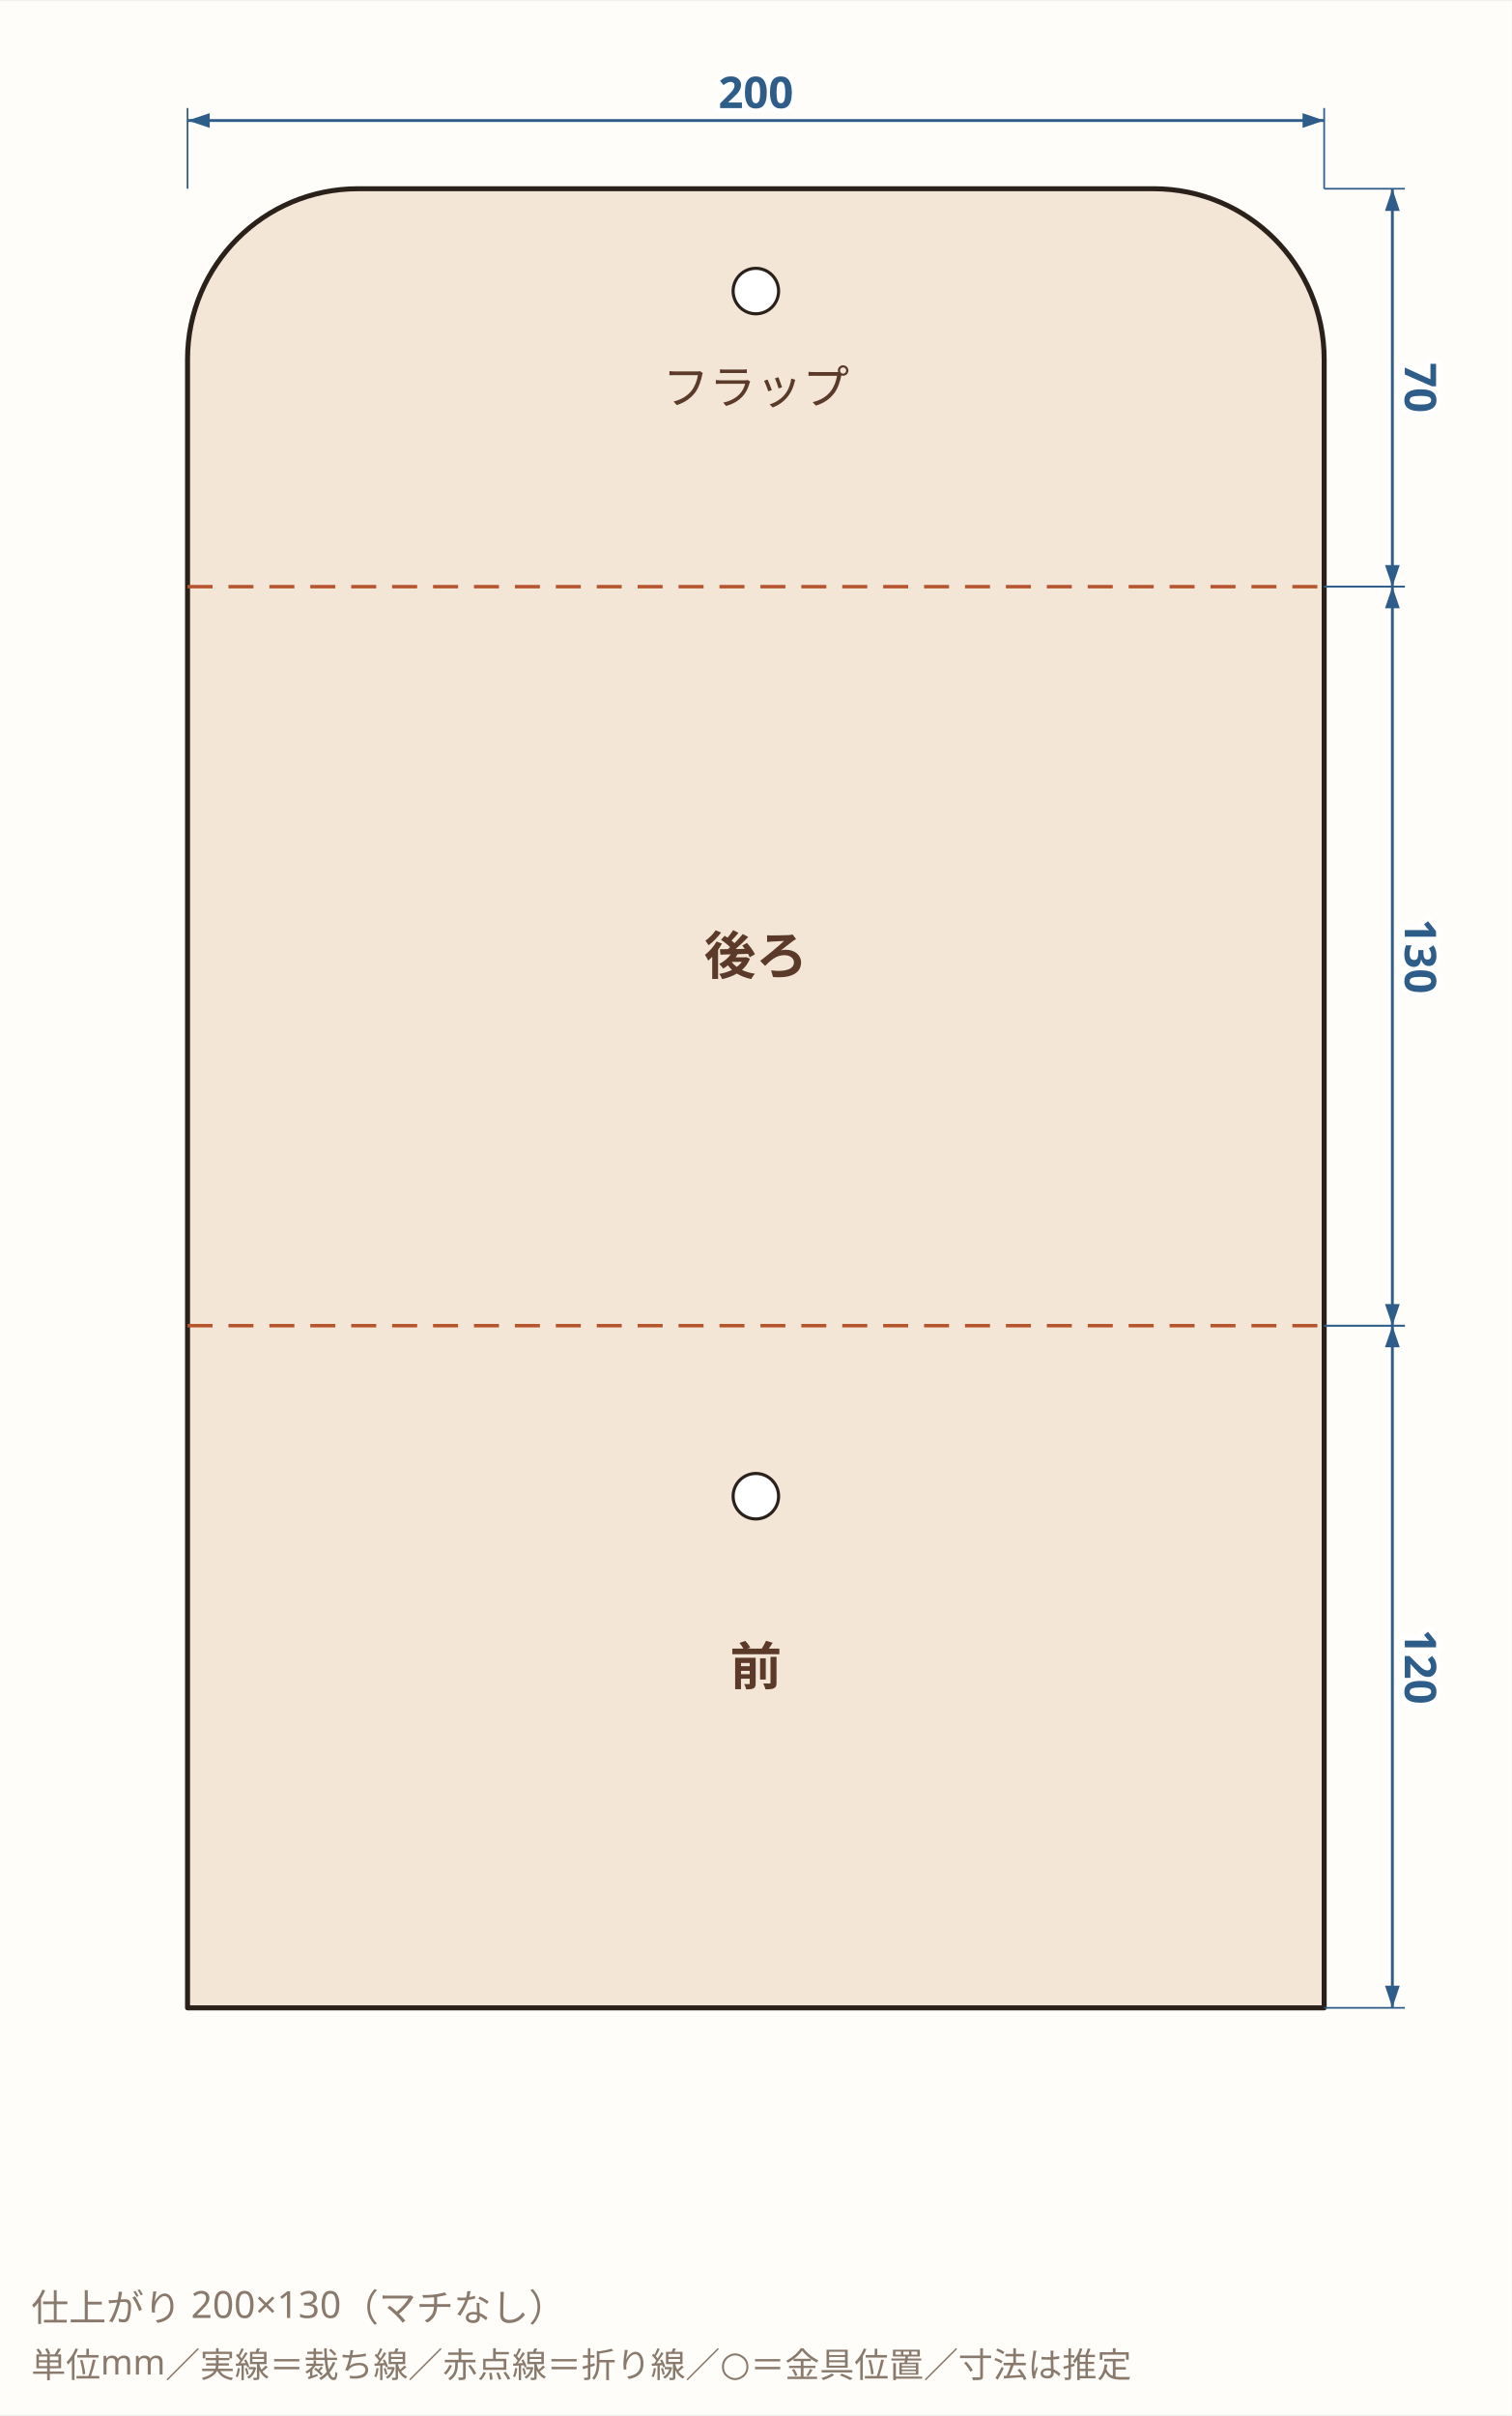
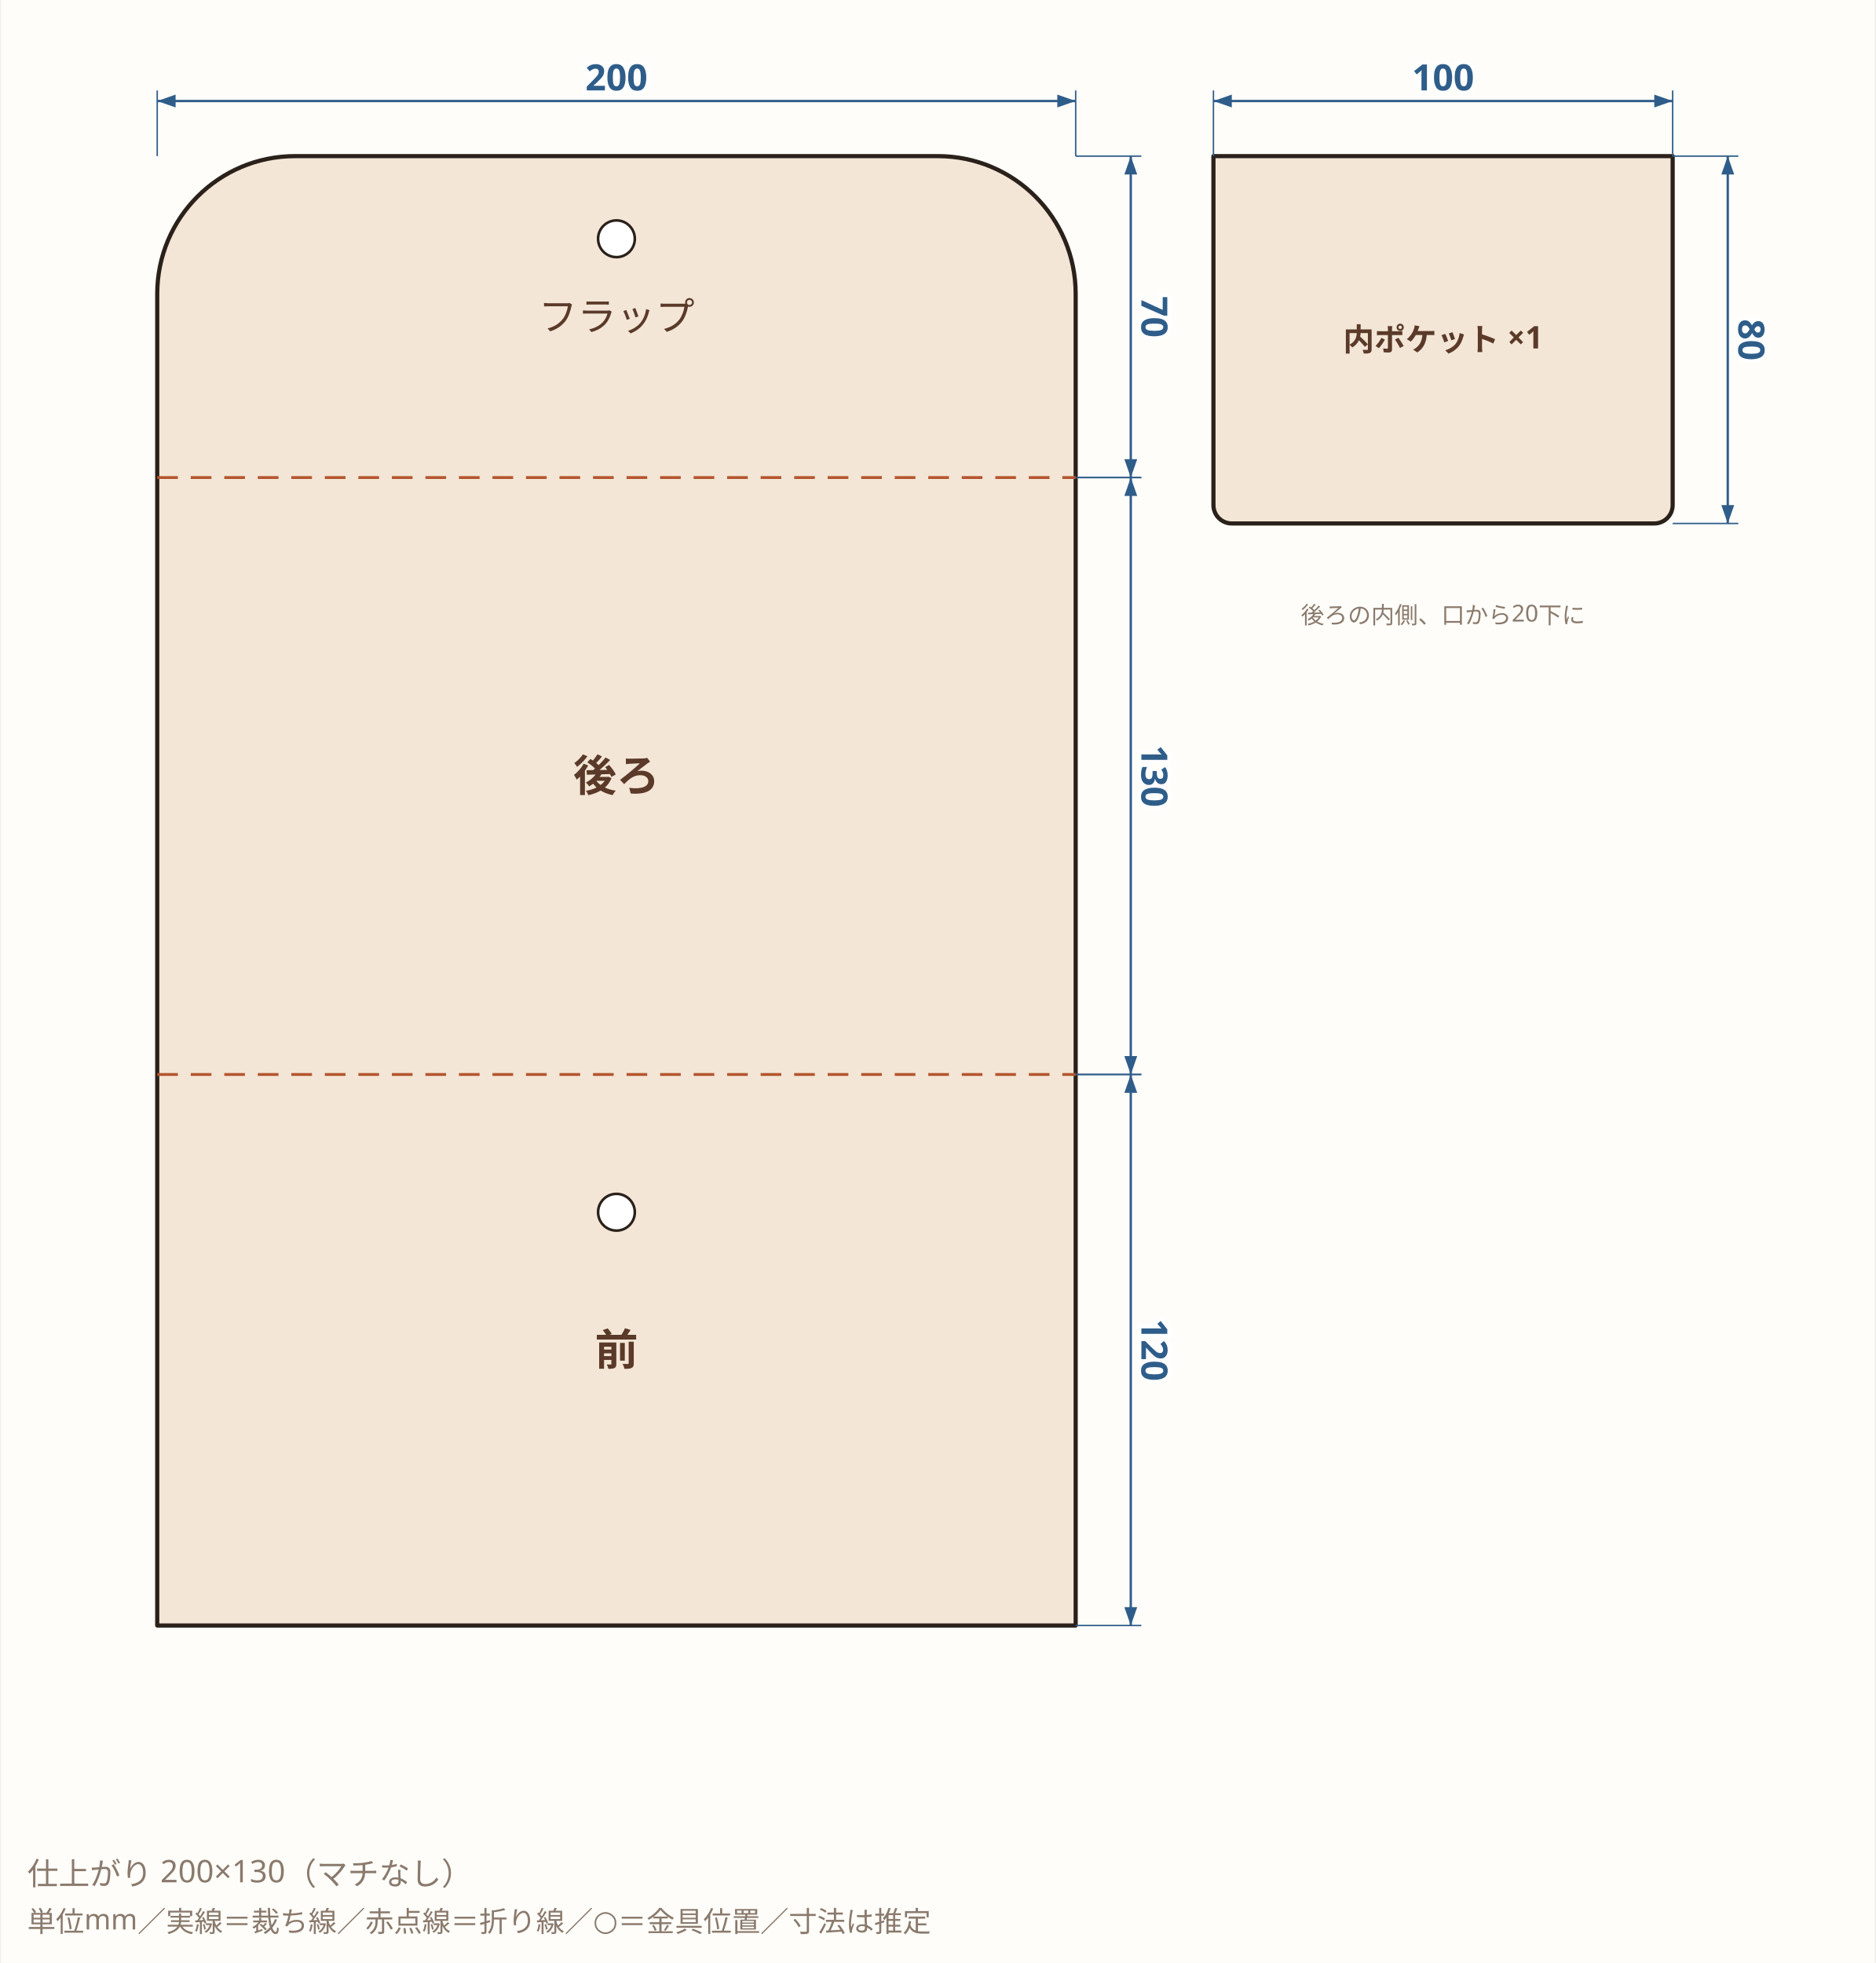
- <svg xmlns="http://www.w3.org/2000/svg" viewBox="-33.0 -33.0 266.0 424.6" width="266" height="425">
-   <rect x="-33.0" y="-33.0" width="266.0" height="424.6" fill="#fffdf9" />
-   <path d="M30,0 L170,0 A30,30 0 0 1 200,30 L200,320 L0,320 L0,30 A30,30 0 0 1 30,0 Z" fill="#f3e6d6" stroke="#2b211b" stroke-width="0.88" stroke-linejoin="round" />
-   <line x1="0" y1="70" x2="200" y2="70" stroke="#b5552e" stroke-width="0.61" stroke-dasharray="4.4 2.8" />
-   <line x1="0" y1="200" x2="200" y2="200" stroke="#b5552e" stroke-width="0.61" stroke-dasharray="4.4 2.8" />
-   <text x="100.0" y="35.0" font-size="8.2" fill="#5b3a29" text-anchor="middle" dominant-baseline="middle" font-weight="400" font-family="sans-serif">フラップ</text>
-   <text x="100.0" y="135.0" font-size="9.1" fill="#5b3a29" text-anchor="middle" dominant-baseline="middle" font-weight="700" font-family="sans-serif">後ろ</text>
-   <text x="100.0" y="260.0" font-size="9.1" fill="#5b3a29" text-anchor="middle" dominant-baseline="middle" font-weight="700" font-family="sans-serif">前</text>
-   <circle cx="100" cy="18" r="4" fill="#fff" stroke="#2b211b" stroke-width="0.55" />
-   <circle cx="100" cy="230" r="4" fill="#fff" stroke="#2b211b" stroke-width="0.55" />
-   <line x1="0.0" y1="0.0" x2="0.0" y2="-14.2" stroke="#2f5d8a" stroke-width="0.30" />
-   <line x1="200.0" y1="0.0" x2="200.0" y2="-14.2" stroke="#2f5d8a" stroke-width="0.30" />
-   <line x1="0.0" y1="-12.0" x2="200.0" y2="-12.0" stroke="#2f5d8a" stroke-width="0.50" />
-   <path d="M0.0,-12.0 L3.9,-10.7 L3.9,-13.3 Z" fill="#2f5d8a" />
-   <path d="M200.0,-12.0 L196.2,-10.7 L196.2,-13.3 Z" fill="#2f5d8a" />
-   <text x="100.0" y="-16.9" font-size="7.7" fill="#2f5d8a" text-anchor="middle" dominant-baseline="middle" font-family="sans-serif" font-weight="700" transform="rotate(0.0 100.0 -16.9)" paint-order="stroke" stroke="#fff" stroke-width="1.7">200</text>
-   <line x1="200.0" y1="0.0" x2="214.2" y2="0.0" stroke="#2f5d8a" stroke-width="0.30" />
-   <line x1="200.0" y1="70.0" x2="214.2" y2="70.0" stroke="#2f5d8a" stroke-width="0.30" />
-   <line x1="212.0" y1="0.0" x2="212.0" y2="70.0" stroke="#2f5d8a" stroke-width="0.50" />
-   <path d="M212.0,0.0 L210.7,3.9 L213.3,3.9 Z" fill="#2f5d8a" />
-   <path d="M212.0,70.0 L210.7,66.2 L213.3,66.2 Z" fill="#2f5d8a" />
-   <text x="216.9" y="35.0" font-size="7.7" fill="#2f5d8a" text-anchor="middle" dominant-baseline="middle" font-family="sans-serif" font-weight="700" transform="rotate(90.0 216.9 35.0)" paint-order="stroke" stroke="#fff" stroke-width="1.7">70</text>
-   <line x1="200.0" y1="70.0" x2="214.2" y2="70.0" stroke="#2f5d8a" stroke-width="0.30" />
-   <line x1="200.0" y1="200.0" x2="214.2" y2="200.0" stroke="#2f5d8a" stroke-width="0.30" />
-   <line x1="212.0" y1="70.0" x2="212.0" y2="200.0" stroke="#2f5d8a" stroke-width="0.50" />
-   <path d="M212.0,70.0 L210.7,73.8 L213.3,73.8 Z" fill="#2f5d8a" />
-   <path d="M212.0,200.0 L210.7,196.2 L213.3,196.2 Z" fill="#2f5d8a" />
-   <text x="216.9" y="135.0" font-size="7.7" fill="#2f5d8a" text-anchor="middle" dominant-baseline="middle" font-family="sans-serif" font-weight="700" transform="rotate(90.0 216.9 135.0)" paint-order="stroke" stroke="#fff" stroke-width="1.7">130</text>
-   <line x1="200.0" y1="200.0" x2="214.2" y2="200.0" stroke="#2f5d8a" stroke-width="0.30" />
-   <line x1="200.0" y1="320.0" x2="214.2" y2="320.0" stroke="#2f5d8a" stroke-width="0.30" />
-   <line x1="212.0" y1="200.0" x2="212.0" y2="320.0" stroke="#2f5d8a" stroke-width="0.50" />
-   <path d="M212.0,200.0 L210.7,203.8 L213.3,203.8 Z" fill="#2f5d8a" />
-   <path d="M212.0,320.0 L210.7,316.1 L213.3,316.1 Z" fill="#2f5d8a" />
-   <text x="216.9" y="260.0" font-size="7.7" fill="#2f5d8a" text-anchor="middle" dominant-baseline="middle" font-family="sans-serif" font-weight="700" transform="rotate(90.0 216.9 260.0)" paint-order="stroke" stroke="#fff" stroke-width="1.7">120</text>
-   <text x="-27.5" y="375.1" font-size="6.6" fill="#8a7a6d" font-family="sans-serif">仕上がり 200×130（マチなし）</text>
-   <text x="-27.5" y="385.0" font-size="6.1" fill="#8a7a6d" font-family="sans-serif">単位mm／実線＝裁ち線／赤点線＝折り線／○＝金具位置／寸法は推定</text>
+ <svg xmlns="http://www.w3.org/2000/svg" viewBox="-34.0 -34.0 408.0 427.5" width="408" height="427">
+   <rect x="-34.0" y="-34.0" width="408.0" height="427.467" fill="#fffdf9" />
+   <path d="M30,0 L170,0 A30,30 0 0 1 200,30 L200,320 L0,320 L0,30 A30,30 0 0 1 30,0 Z" fill="#f3e6d6" stroke="#2b211b" stroke-width="0.91" stroke-linejoin="round" />
+   <line x1="0" y1="70" x2="200" y2="70" stroke="#b5552e" stroke-width="0.62" stroke-dasharray="4.5 2.8" />
+   <line x1="0" y1="200" x2="200" y2="200" stroke="#b5552e" stroke-width="0.62" stroke-dasharray="4.5 2.8" />
+   <text x="100.0" y="35.0" font-size="8.5" fill="#5b3a29" text-anchor="middle" dominant-baseline="middle" font-weight="400" font-family="sans-serif">フラップ</text>
+   <text x="100.0" y="135.0" font-size="9.4" fill="#5b3a29" text-anchor="middle" dominant-baseline="middle" font-weight="700" font-family="sans-serif">後ろ</text>
+   <text x="100.0" y="260.0" font-size="9.4" fill="#5b3a29" text-anchor="middle" dominant-baseline="middle" font-weight="700" font-family="sans-serif">前</text>
+   <circle cx="100" cy="18" r="4" fill="#fff" stroke="#2b211b" stroke-width="0.57" />
+   <circle cx="100" cy="230" r="4" fill="#fff" stroke="#2b211b" stroke-width="0.57" />
+   <line x1="0.0" y1="0.0" x2="0.0" y2="-14.3" stroke="#2f5d8a" stroke-width="0.31" />
+   <line x1="200.0" y1="0.0" x2="200.0" y2="-14.3" stroke="#2f5d8a" stroke-width="0.31" />
+   <line x1="0.0" y1="-12.0" x2="200.0" y2="-12.0" stroke="#2f5d8a" stroke-width="0.51" />
+   <path d="M0.0,-12.0 L4.0,-10.6 L4.0,-13.4 Z" fill="#2f5d8a" />
+   <path d="M200.0,-12.0 L196.0,-10.6 L196.0,-13.4 Z" fill="#2f5d8a" />
+   <text x="100.0" y="-17.1" font-size="7.9" fill="#2f5d8a" text-anchor="middle" dominant-baseline="middle" font-family="sans-serif" font-weight="700" transform="rotate(0.0 100.0 -17.1)" paint-order="stroke" stroke="#fff" stroke-width="1.7">200</text>
+   <line x1="200.0" y1="0.0" x2="214.3" y2="0.0" stroke="#2f5d8a" stroke-width="0.31" />
+   <line x1="200.0" y1="70.0" x2="214.3" y2="70.0" stroke="#2f5d8a" stroke-width="0.31" />
+   <line x1="212.0" y1="0.0" x2="212.0" y2="70.0" stroke="#2f5d8a" stroke-width="0.51" />
+   <path d="M212.0,0.0 L210.6,4.0 L213.4,4.0 Z" fill="#2f5d8a" />
+   <path d="M212.0,70.0 L210.6,66.0 L213.4,66.0 Z" fill="#2f5d8a" />
+   <text x="217.1" y="35.0" font-size="7.9" fill="#2f5d8a" text-anchor="middle" dominant-baseline="middle" font-family="sans-serif" font-weight="700" transform="rotate(90.0 217.1 35.0)" paint-order="stroke" stroke="#fff" stroke-width="1.7">70</text>
+   <line x1="200.0" y1="70.0" x2="214.3" y2="70.0" stroke="#2f5d8a" stroke-width="0.31" />
+   <line x1="200.0" y1="200.0" x2="214.3" y2="200.0" stroke="#2f5d8a" stroke-width="0.31" />
+   <line x1="212.0" y1="70.0" x2="212.0" y2="200.0" stroke="#2f5d8a" stroke-width="0.51" />
+   <path d="M212.0,70.0 L210.6,74.0 L213.4,74.0 Z" fill="#2f5d8a" />
+   <path d="M212.0,200.0 L210.6,196.0 L213.4,196.0 Z" fill="#2f5d8a" />
+   <text x="217.1" y="135.0" font-size="7.9" fill="#2f5d8a" text-anchor="middle" dominant-baseline="middle" font-family="sans-serif" font-weight="700" transform="rotate(90.0 217.1 135.0)" paint-order="stroke" stroke="#fff" stroke-width="1.7">130</text>
+   <line x1="200.0" y1="200.0" x2="214.3" y2="200.0" stroke="#2f5d8a" stroke-width="0.31" />
+   <line x1="200.0" y1="320.0" x2="214.3" y2="320.0" stroke="#2f5d8a" stroke-width="0.31" />
+   <line x1="212.0" y1="200.0" x2="212.0" y2="320.0" stroke="#2f5d8a" stroke-width="0.51" />
+   <path d="M212.0,200.0 L210.6,204.0 L213.4,204.0 Z" fill="#2f5d8a" />
+   <path d="M212.0,320.0 L210.6,316.0 L213.4,316.0 Z" fill="#2f5d8a" />
+   <text x="217.1" y="260.0" font-size="7.9" fill="#2f5d8a" text-anchor="middle" dominant-baseline="middle" font-family="sans-serif" font-weight="700" transform="rotate(90.0 217.1 260.0)" paint-order="stroke" stroke="#fff" stroke-width="1.7">120</text>
+   <path d="M230,0 L330,0 L330,76 A4,4 0 0 1 326,80 L234,80 A4,4 0 0 1 230,76 L230,0 Z" fill="#f3e6d6" stroke="#2b211b" stroke-width="0.91" stroke-linejoin="round" />
+   <text x="280.0" y="40.0" font-size="6.8" fill="#5b3a29" text-anchor="middle" dominant-baseline="middle" font-weight="700" font-family="sans-serif">内ポケット ×1</text>
+   <line x1="230.0" y1="0.0" x2="230.0" y2="-14.3" stroke="#2f5d8a" stroke-width="0.31" />
+   <line x1="330.0" y1="0.0" x2="330.0" y2="-14.3" stroke="#2f5d8a" stroke-width="0.31" />
+   <line x1="230.0" y1="-12.0" x2="330.0" y2="-12.0" stroke="#2f5d8a" stroke-width="0.51" />
+   <path d="M230.0,-12.0 L234.0,-10.6 L234.0,-13.4 Z" fill="#2f5d8a" />
+   <path d="M330.0,-12.0 L326.0,-10.6 L326.0,-13.4 Z" fill="#2f5d8a" />
+   <text x="280.0" y="-17.1" font-size="7.9" fill="#2f5d8a" text-anchor="middle" dominant-baseline="middle" font-family="sans-serif" font-weight="700" transform="rotate(0.0 280.0 -17.1)" paint-order="stroke" stroke="#fff" stroke-width="1.7">100</text>
+   <line x1="330.0" y1="0.0" x2="344.3" y2="0.0" stroke="#2f5d8a" stroke-width="0.31" />
+   <line x1="330.0" y1="80.0" x2="344.3" y2="80.0" stroke="#2f5d8a" stroke-width="0.31" />
+   <line x1="342.0" y1="0.0" x2="342.0" y2="80.0" stroke="#2f5d8a" stroke-width="0.51" />
+   <path d="M342.0,0.0 L340.6,4.0 L343.4,4.0 Z" fill="#2f5d8a" />
+   <path d="M342.0,80.0 L340.6,76.0 L343.4,76.0 Z" fill="#2f5d8a" />
+   <text x="347.1" y="40.0" font-size="7.9" fill="#2f5d8a" text-anchor="middle" dominant-baseline="middle" font-family="sans-serif" font-weight="700" transform="rotate(90.0 347.1 40.0)" paint-order="stroke" stroke="#fff" stroke-width="1.7">80</text>
+   <text x="280.0" y="100.0" font-size="5.1" fill="#8a7a6d" text-anchor="middle" dominant-baseline="middle" font-weight="400" font-family="sans-serif">後ろの内側、口から20下に</text>
+   <text x="-28.3" y="376.5" font-size="6.8" fill="#8a7a6d" font-family="sans-serif">仕上がり 200×130（マチなし）</text>
+   <text x="-28.3" y="386.7" font-size="6.2" fill="#8a7a6d" font-family="sans-serif">単位mm／実線＝裁ち線／赤点線＝折り線／○＝金具位置／寸法は推定</text>
</svg>
